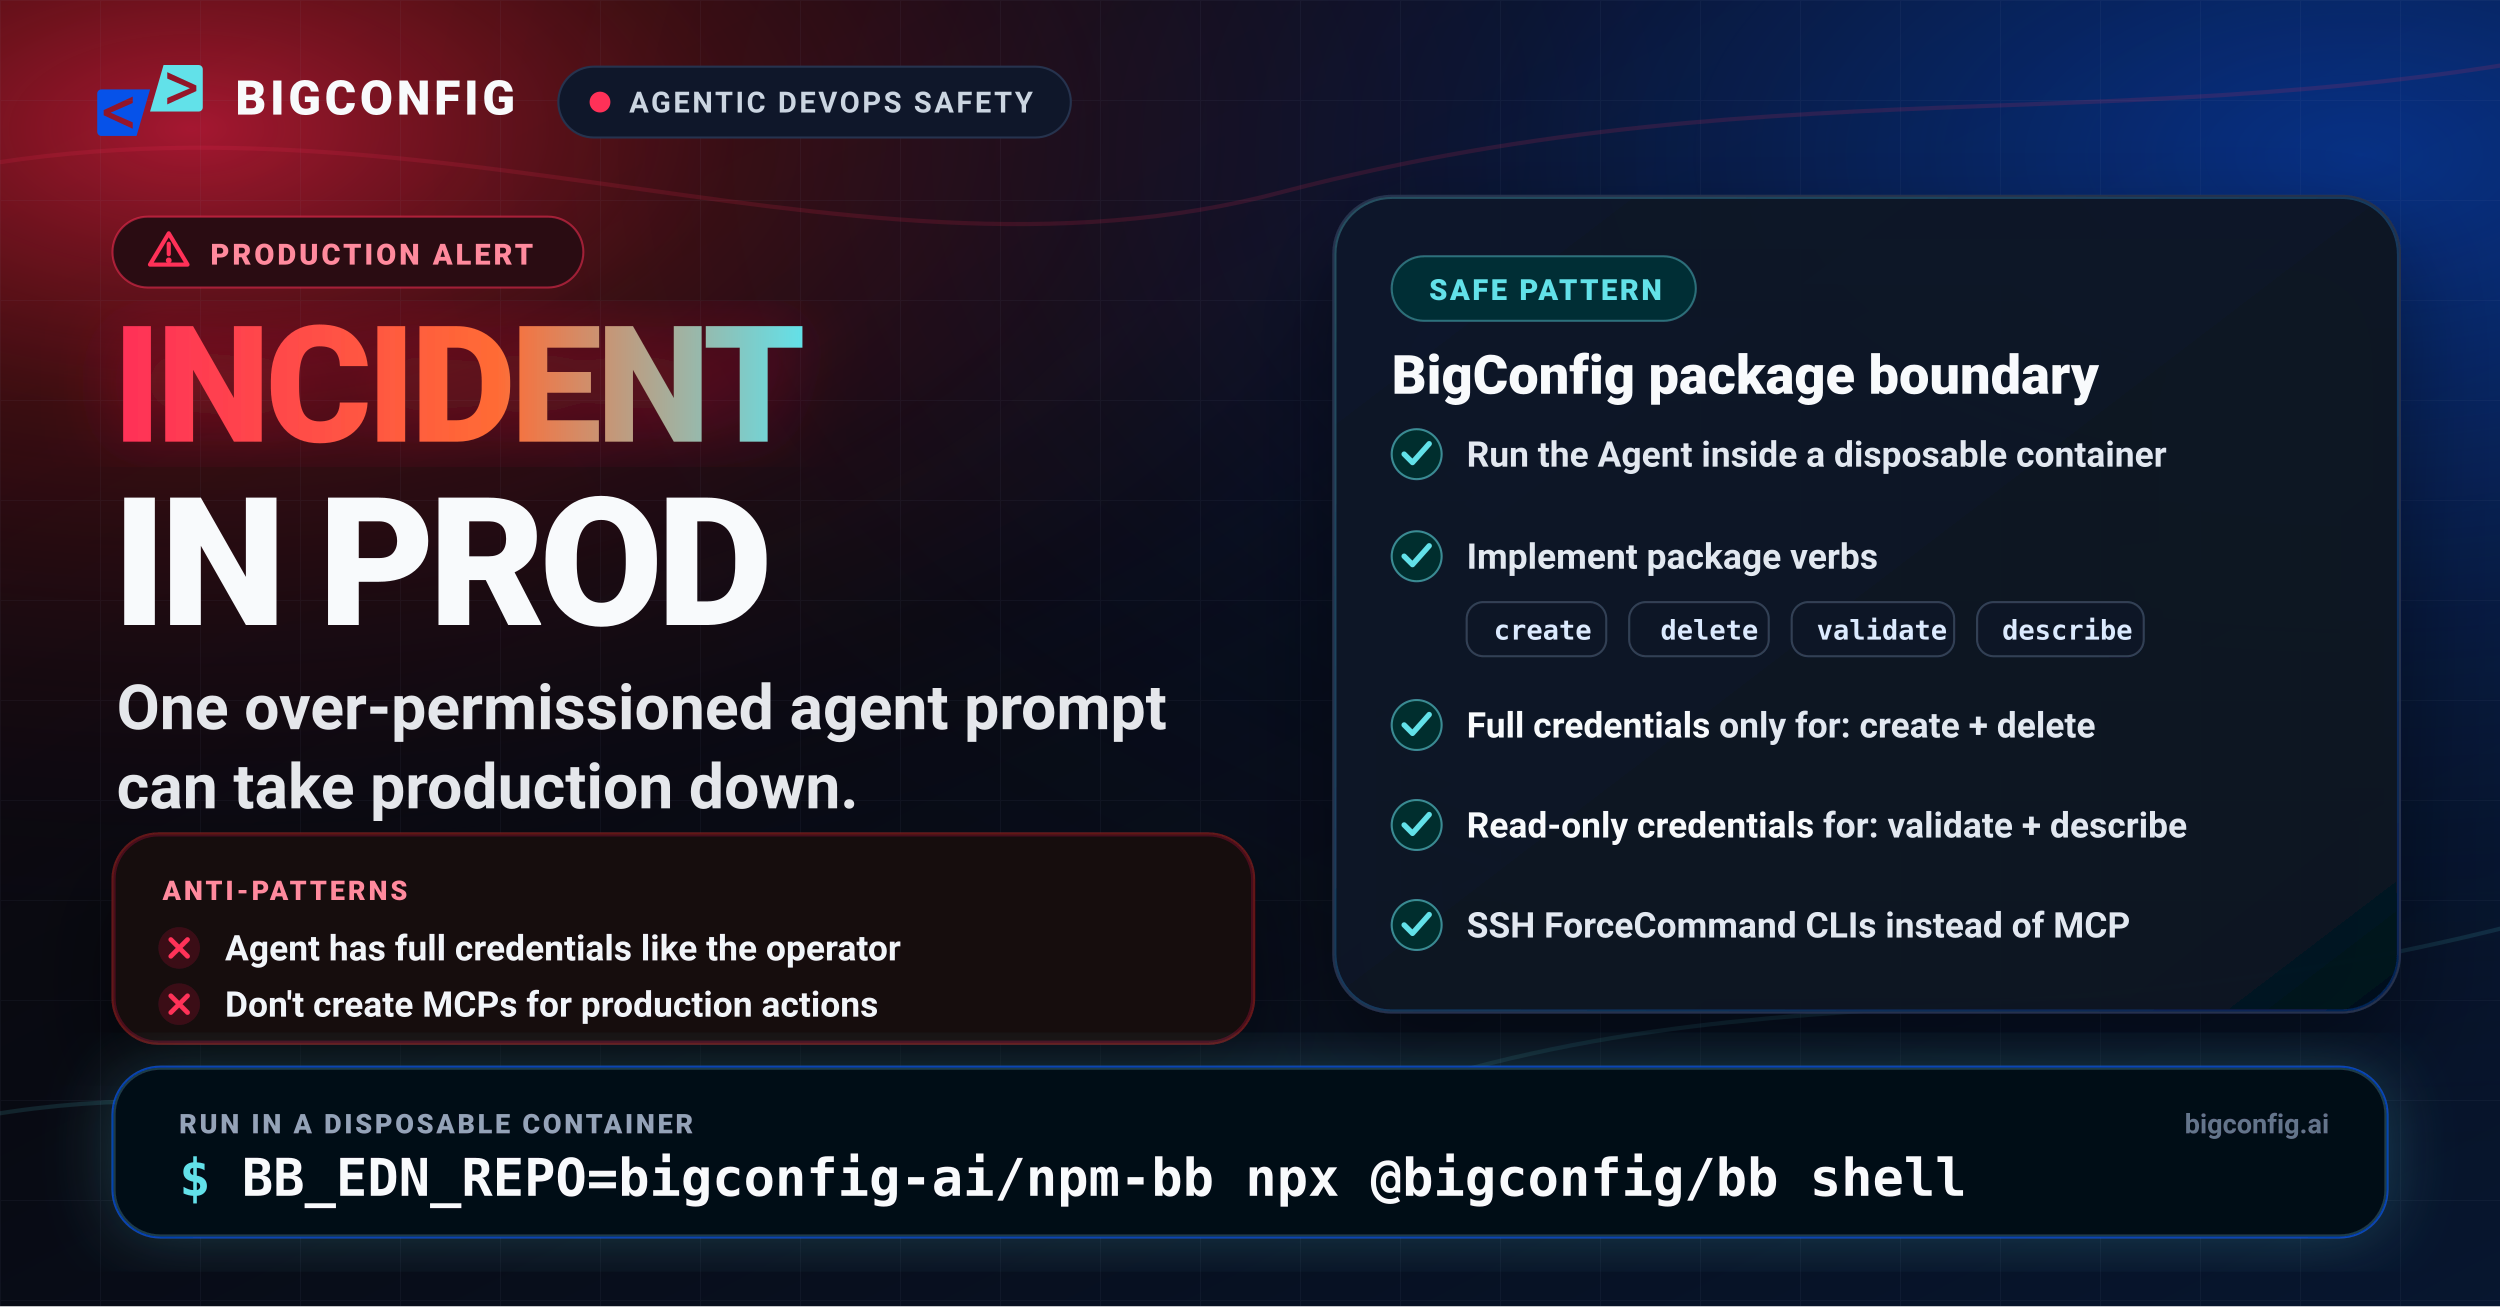
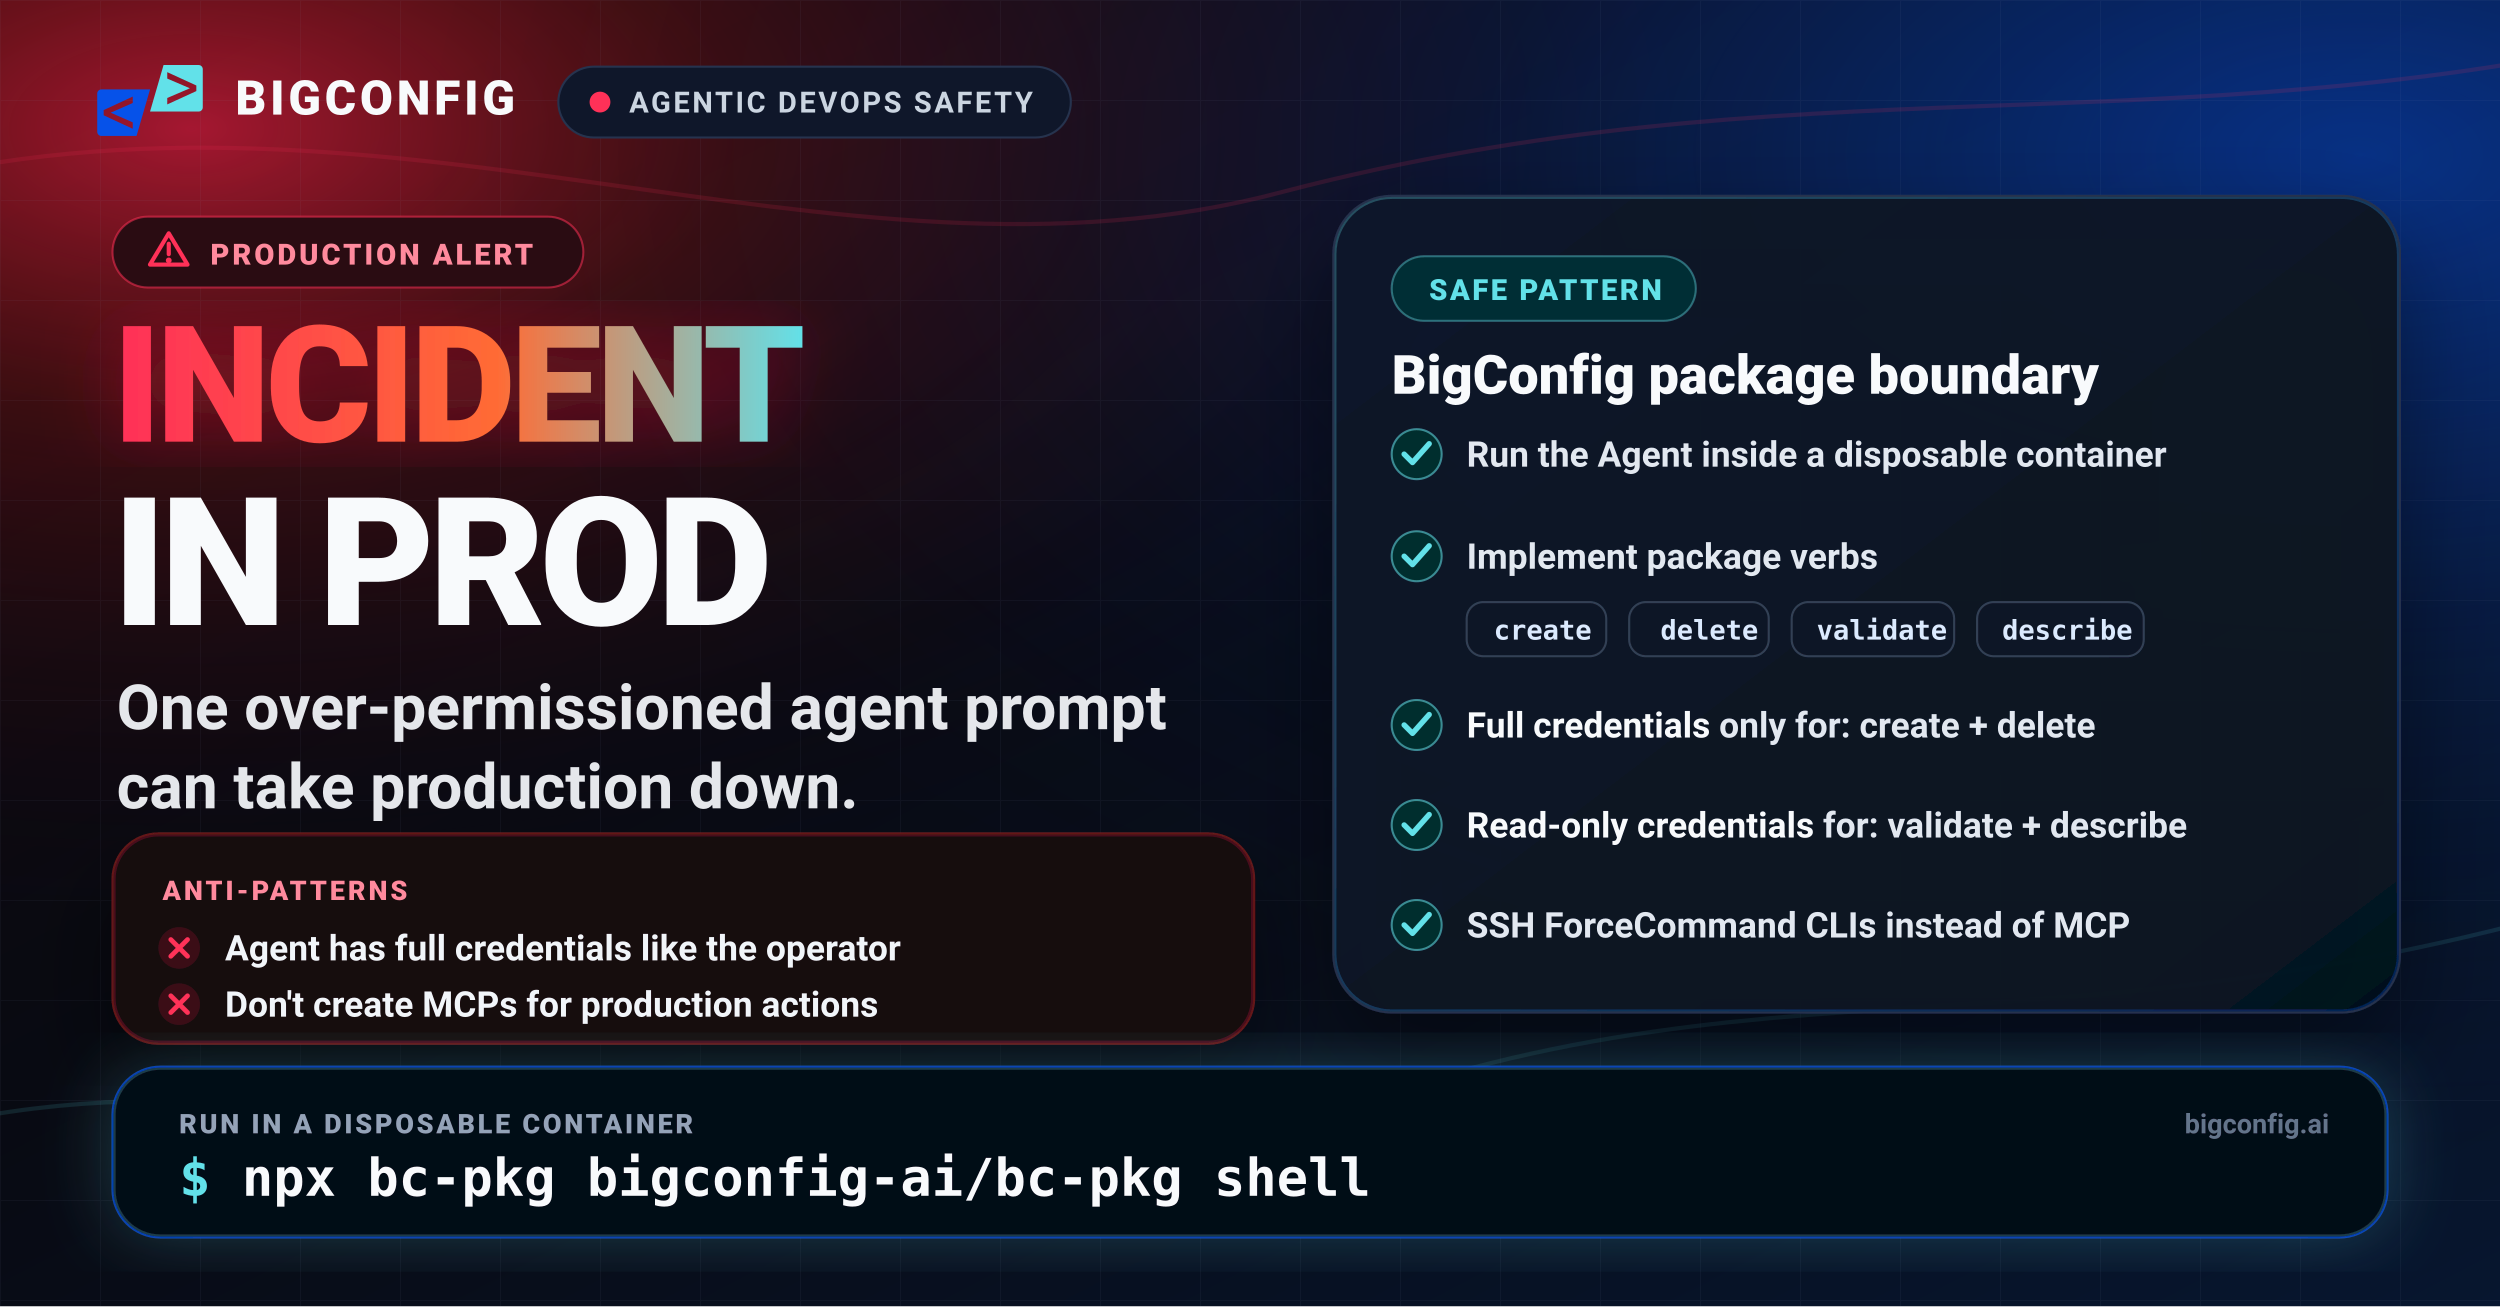
<svg xmlns="http://www.w3.org/2000/svg" viewBox="0 0 1200 627" width="1200" height="627" font-family="ui-sans-serif, system-ui, -apple-system, 'Segoe UI', Roboto, 'Helvetica Neue', Arial, sans-serif" role="img" aria-labelledby="title desc">
  <defs>
    <linearGradient id="background" x1="0" y1="0" x2="1" y2="1">
      <stop offset="0" stop-color="#14070a" />
      <stop offset="0.42" stop-color="#080a12" />
      <stop offset="1" stop-color="#07162f" />
    </linearGradient>
    <radialGradient id="red-glow" cx="0.08" cy="0.10" r="0.62">
      <stop offset="0" stop-color="#ff2147" stop-opacity="0.62" />
      <stop offset="0.35" stop-color="#b91c1c" stop-opacity="0.26" />
      <stop offset="1" stop-color="#020617" stop-opacity="0" />
    </radialGradient>
    <radialGradient id="blue-glow" cx="0.94" cy="0.12" r="0.78">
      <stop offset="0" stop-color="#0652e9" stop-opacity="0.52" />
      <stop offset="0.45" stop-color="#0652e9" stop-opacity="0.16" />
      <stop offset="1" stop-color="#020617" stop-opacity="0" />
    </radialGradient>
    <linearGradient id="danger" x1="0" y1="0" x2="1" y2="0">
      <stop offset="0" stop-color="#ff3158" />
      <stop offset="0.55" stop-color="#ff6b35" />
      <stop offset="1" stop-color="#62e1e9" />
    </linearGradient>
    <linearGradient id="brand" x1="0" y1="0" x2="1" y2="1">
      <stop offset="0" stop-color="#62e1e9" />
      <stop offset="1" stop-color="#0652e9" />
    </linearGradient>
    <linearGradient id="safe-panel" x1="0" y1="0" x2="1" y2="1">
      <stop offset="0" stop-color="#0f172a" stop-opacity="0.98" />
      <stop offset="1" stop-color="#06111f" stop-opacity="0.96" />
    </linearGradient>
    <pattern id="grid" width="48" height="48" patternUnits="userSpaceOnUse">
      <path d="M 48 0 L 0 0 0 48" fill="none" stroke="#94a3b8" stroke-opacity="0.06" stroke-width="1" />
    </pattern>
    <filter id="soft-shadow" x="-20%" y="-20%" width="140%" height="140%">
      <feDropShadow dx="0" dy="22" stdDeviation="24" flood-color="#000000" flood-opacity="0.45" />
    </filter>
    <filter id="danger-shadow" x="-20%" y="-20%" width="140%" height="140%">
      <feDropShadow dx="0" dy="0" stdDeviation="18" flood-color="#ff2147" flood-opacity="0.35" />
    </filter>
    <filter id="brand-shadow" x="-20%" y="-20%" width="140%" height="140%">
      <feDropShadow dx="0" dy="0" stdDeviation="16" flood-color="#62e1e9" flood-opacity="0.22" />
    </filter>
  </defs>
  <rect width="1200" height="627" fill="url(#background)" />
  <rect width="1200" height="627" fill="url(#red-glow)" />
  <rect width="1200" height="627" fill="url(#blue-glow)" />
  <rect width="1200" height="627" fill="url(#grid)" />
  <path d="M-80 554 C190 464 350 650 610 545 C850 447 982 520 1290 420" fill="none" stroke="#62e1e9" stroke-width="2" stroke-opacity="0.12" />
  <path d="M-70 93 C178 22 400 150 616 92 C862 28 1038 72 1280 16" fill="none" stroke="#ff3158" stroke-width="2" stroke-opacity="0.14" />
  <g transform="translate(46 30)">
    <svg x="0" y="0" width="52" height="36.4" viewBox="0 0 375 262.5" preserveAspectRatio="xMidYMid meet" aria-hidden="true">
      <defs>
        <clipPath id="bc-logo-left">
          <path d="M 119.309,140 H 188 v 60.02 h -68.691 z m 0,0" clip-rule="nonzero" />
        </clipPath>
        <clipPath id="bc-logo-right">
          <path d="m 187,108.52 h 68.809 V 169 H 187 Z m 0,0" clip-rule="nonzero" />
        </clipPath>
      </defs>
      <g transform="matrix(2.678802,0,0,2.678802,-299.095,-331.5473)">
        <g clip-path="url(#bc-logo-left)" transform="translate(-5.859375,18.47957)">
          <path fill="#0652e9" d="m 165.23,182.664 v 8.301 L 127.637,173.5 v -6.734 l 37.594,-17.469 v 8.305 l -28.43,12.453 v 0.156 z m 22.328,-42.59 H 124.688 c -2.969,0 -5.375,2.406 -5.375,5.375 v 49.367 c 0,2.969 2.406,5.375 5.375,5.375 h 45.418 l 17.453,-60.117" fill-rule="nonzero" />
        </g>
        <g clip-path="url(#bc-logo-right)" transform="translate(-5.859375,18.47957)">
          <path fill="#62e1e9" d="m 247.379,142.211 -37.594,17.23 v -8.305 l 29.055,-12.453 v -0.156 l -29.055,-12.453 v -8.301 l 37.594,17.23 z m -42.367,-33.664 -17.453,60.117 h 62.77 c 2.965,0 5.371,-2.406 5.371,-5.375 v -49.367 c 0,-2.969 -2.406,-5.375 -5.371,-5.375 h -45.316" fill-rule="nonzero" />
        </g>
      </g>
    </svg>
    <text x="67" y="25" fill="#f8fafc" font-size="23" font-weight="800" letter-spacing="1.8">BIGCONFIG</text>
    <rect x="222" y="2" width="246" height="34" rx="17" fill="#0f172a" stroke="#26334e" />
    <circle cx="242" cy="19" r="5" fill="#ff3158" />
    <text x="256" y="24" fill="#cbd5e1" font-size="14" font-weight="700" letter-spacing="1.2">AGENTIC DEVOPS SAFETY</text>
  </g>
  <g transform="translate(54 104)">
    <rect x="0" y="0" width="226" height="34" rx="17" fill="#2a0c12" stroke="#ff3158" stroke-opacity="0.52" />
    <path d="M18 23 L27 8 L36 23 Z" fill="none" stroke="#ff3158" stroke-width="2" stroke-linejoin="round" />
    <path d="M27 13 v5" stroke="#ff3158" stroke-width="2" stroke-linecap="round" />
    <circle cx="27" cy="21" r="1.4" fill="#ff3158" />
    <text x="47" y="23" fill="#ff8a9d" font-size="14" font-weight="800" letter-spacing="1.4">PRODUCTION ALERT</text>
    <text x="0" y="108" fill="url(#danger)" font-size="78" font-weight="900" letter-spacing="-2.5" filter="url(#danger-shadow)">INCIDENT</text>
    <text x="0" y="196" fill="#f8fafc" font-size="86" font-weight="900" letter-spacing="-3">IN PROD</text>
    <text x="2" y="246" fill="#e5e7eb" font-size="30" font-weight="750">
      <tspan>One over-permissioned agent prompt</tspan>
      <tspan x="2" dy="38">can take production down.</tspan>
    </text>
  </g>
  <g transform="translate(640 94)" filter="url(#soft-shadow)">
    <rect width="512" height="392" rx="28" fill="url(#safe-panel)" stroke="#26334e" />
    <rect x="1" y="1" width="510" height="390" rx="27" fill="none" stroke="url(#brand)" stroke-opacity="0.28" />
    <g transform="translate(28 29)">
      <rect x="0" y="0" width="146" height="31" rx="15.5" fill="#062d35" stroke="#62e1e9" stroke-opacity="0.4" />
      <text x="18" y="21" fill="#62e1e9" font-size="14" font-weight="900" letter-spacing="1.2">SAFE PATTERN</text>
      <text x="0" y="66" fill="#f8fafc" font-size="26" font-weight="850">BigConfig package boundary</text>
      <g font-size="17" font-weight="650" fill="#e2e8f0">
        <g transform="translate(0 101)">
          <circle cx="12" cy="-6" r="12" fill="#052e2f" stroke="#62e1e9" stroke-opacity="0.55" />
          <path d="M6 -6 l4 4 l8 -9" fill="none" stroke="#62e1e9" stroke-width="2.6" stroke-linecap="round" stroke-linejoin="round" />
          <text x="36" y="0">Run the Agent inside a disposable container</text>
        </g>
        <g transform="translate(0 150)">
          <circle cx="12" cy="-6" r="12" fill="#052e2f" stroke="#62e1e9" stroke-opacity="0.55" />
          <path d="M6 -6 l4 4 l8 -9" fill="none" stroke="#62e1e9" stroke-width="2.6" stroke-linecap="round" stroke-linejoin="round" />
          <text x="36" y="0">Implement package verbs</text>
          <g transform="translate(36 16)" font-size="13" font-weight="800" font-family="ui-monospace, SFMono-Regular, Menlo, Consolas, monospace">
            <rect x="0" y="0" width="67" height="26" rx="8" fill="#111827" stroke="#334155" />
            <text x="13" y="18" fill="#dbeafe">create</text>
            <rect x="78" y="0" width="67" height="26" rx="8" fill="#111827" stroke="#334155" />
            <text x="93" y="18" fill="#dbeafe">delete</text>
            <rect x="156" y="0" width="78" height="26" rx="8" fill="#111827" stroke="#334155" />
            <text x="168" y="18" fill="#dbeafe">validate</text>
            <rect x="245" y="0" width="80" height="26" rx="8" fill="#111827" stroke="#334155" />
            <text x="257" y="18" fill="#dbeafe">describe</text>
          </g>
        </g>
        <g transform="translate(0 231)">
          <circle cx="12" cy="-6" r="12" fill="#052e2f" stroke="#62e1e9" stroke-opacity="0.55" />
          <path d="M6 -6 l4 4 l8 -9" fill="none" stroke="#62e1e9" stroke-width="2.6" stroke-linecap="round" stroke-linejoin="round" />
          <text x="36" y="0">
            <tspan fill="#f8fafc">Full credentials</tspan> only for: create + delete</text>
        </g>
        <g transform="translate(0 279)">
          <circle cx="12" cy="-6" r="12" fill="#052e2f" stroke="#62e1e9" stroke-opacity="0.55" />
          <path d="M6 -6 l4 4 l8 -9" fill="none" stroke="#62e1e9" stroke-width="2.6" stroke-linecap="round" stroke-linejoin="round" />
          <text x="36" y="0">
            <tspan fill="#f8fafc">Read-only credentials</tspan> for: validate + describe</text>
        </g>
        <g transform="translate(0 327)">
          <circle cx="12" cy="-6" r="12" fill="#052e2f" stroke="#62e1e9" stroke-opacity="0.55" />
          <path d="M6 -6 l4 4 l8 -9" fill="none" stroke="#62e1e9" stroke-width="2.6" stroke-linecap="round" stroke-linejoin="round" />
          <text x="36" y="0">SSH ForceCommand CLIs instead of MCP</text>
        </g>
      </g>
    </g>
  </g>
  <g transform="translate(54 400)" filter="url(#soft-shadow)">
    <rect width="548" height="101" rx="22" fill="#16080c" stroke="#7f1d1d" stroke-opacity="0.75" />
    <rect x="1" y="1" width="546" height="99" rx="21" fill="none" stroke="#ff3158" stroke-opacity="0.22" />
    <text x="24" y="32" fill="#ff8a9d" font-size="13" font-weight="900" letter-spacing="1.4">ANTI-PATTERNS</text>
    <g fill="#f1f5f9" font-size="17" font-weight="700">
      <g transform="translate(24 61)">
        <circle cx="8" cy="-6" r="10" fill="#3a1018" />
        <path d="M4 -10 l8 8 M12 -10 l-8 8" stroke="#ff3158" stroke-width="2.3" stroke-linecap="round" />
        <text x="30" y="0">Agent has full credentials like the operator</text>
      </g>
      <g transform="translate(24 88)">
        <circle cx="8" cy="-6" r="10" fill="#3a1018" />
        <path d="M4 -10 l8 8 M12 -10 l-8 8" stroke="#ff3158" stroke-width="2.3" stroke-linecap="round" />
        <text x="30" y="0">Don't create MCPs for production actions</text>
      </g>
    </g>
  </g>
  <g transform="translate(54 512)" filter="url(#brand-shadow)">
    <rect width="1092" height="82" rx="23" fill="#050816" stroke="#0652e9" stroke-opacity="0.72" />
    <rect x="1" y="1" width="1090" height="80" rx="22" fill="none" stroke="#62e1e9" stroke-opacity="0.24" />
    <text x="32" y="32" fill="#94a3b8" font-size="13" font-weight="800" letter-spacing="1.3">RUN IN A DISPOSABLE CONTAINER</text>
    <text x="32" y="62" fill="#f8fafc" font-size="25" font-weight="800" font-family="ui-monospace, SFMono-Regular, Menlo, Consolas, monospace">
-       <tspan fill="#62e1e9">$</tspan> BB_EDN_REPO=bigconfig-ai/npm-bb npx @bigconfig/bb shell
+       <tspan fill="#62e1e9">$</tspan> npx bc-pkg bigconfig-ai/bc-pkg shell
    </text>
    <text x="1064" y="32" text-anchor="end" fill="#64748b" font-size="13" font-weight="700">bigconfig.ai</text>
  </g>
</svg>
